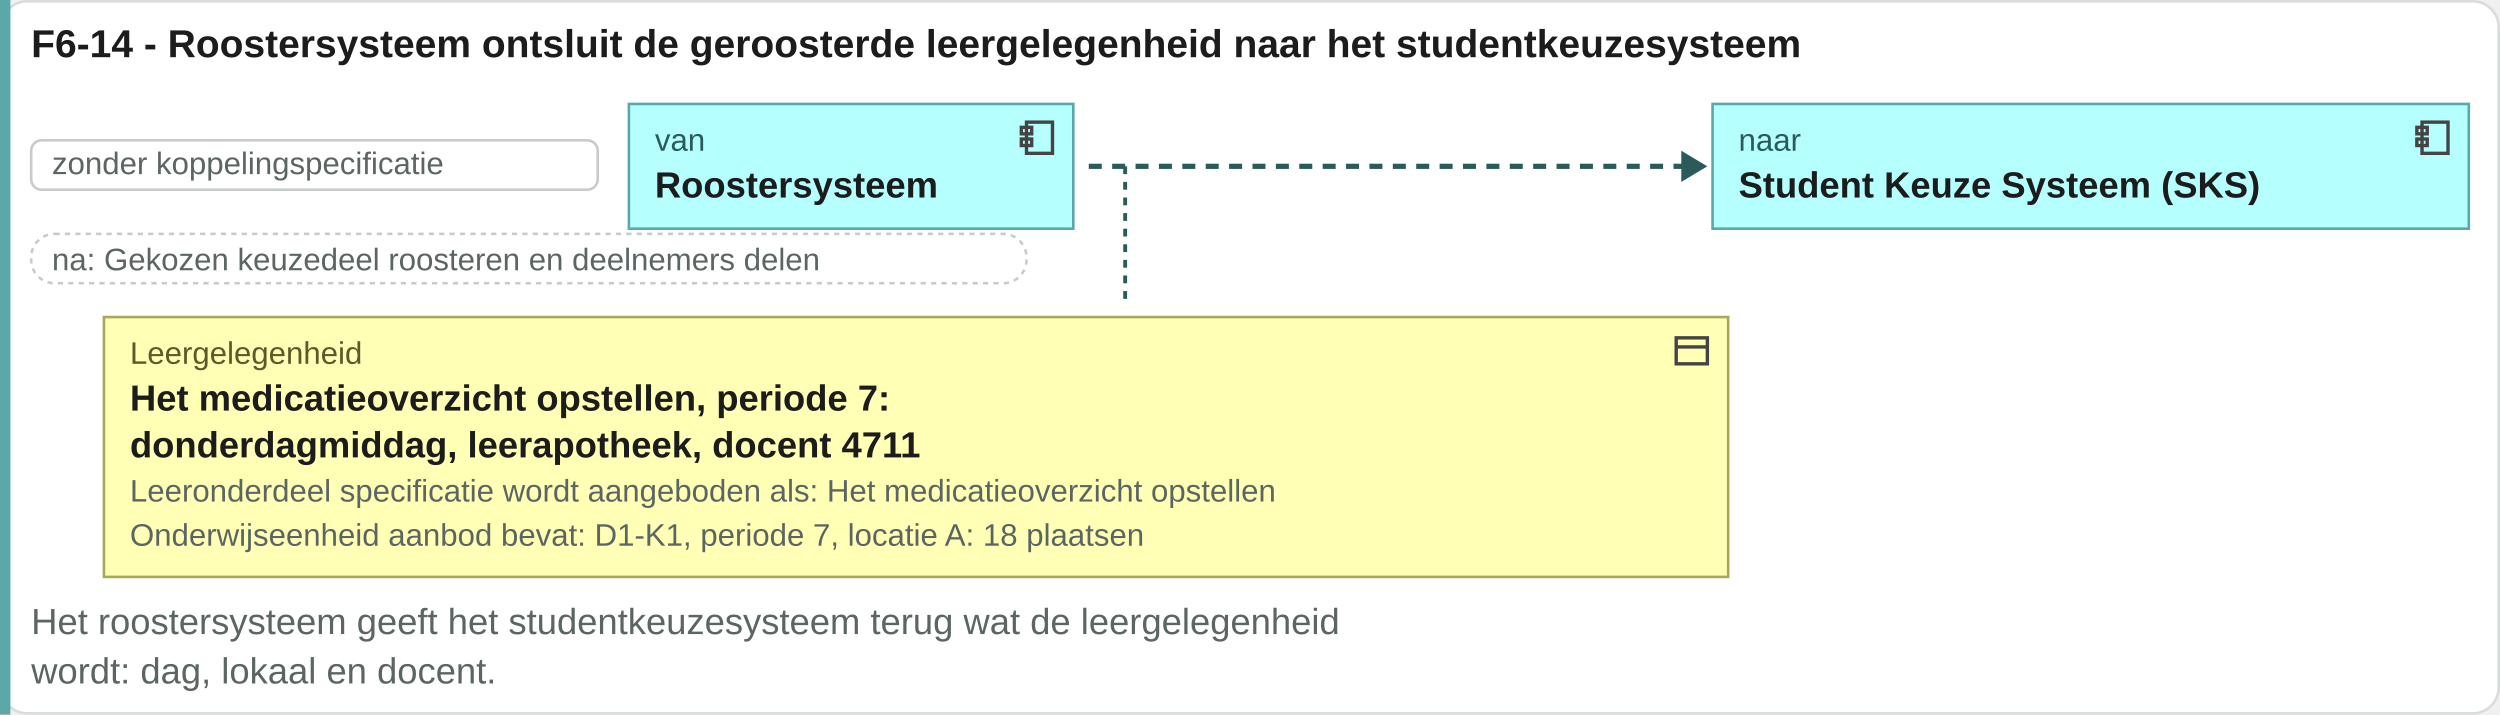
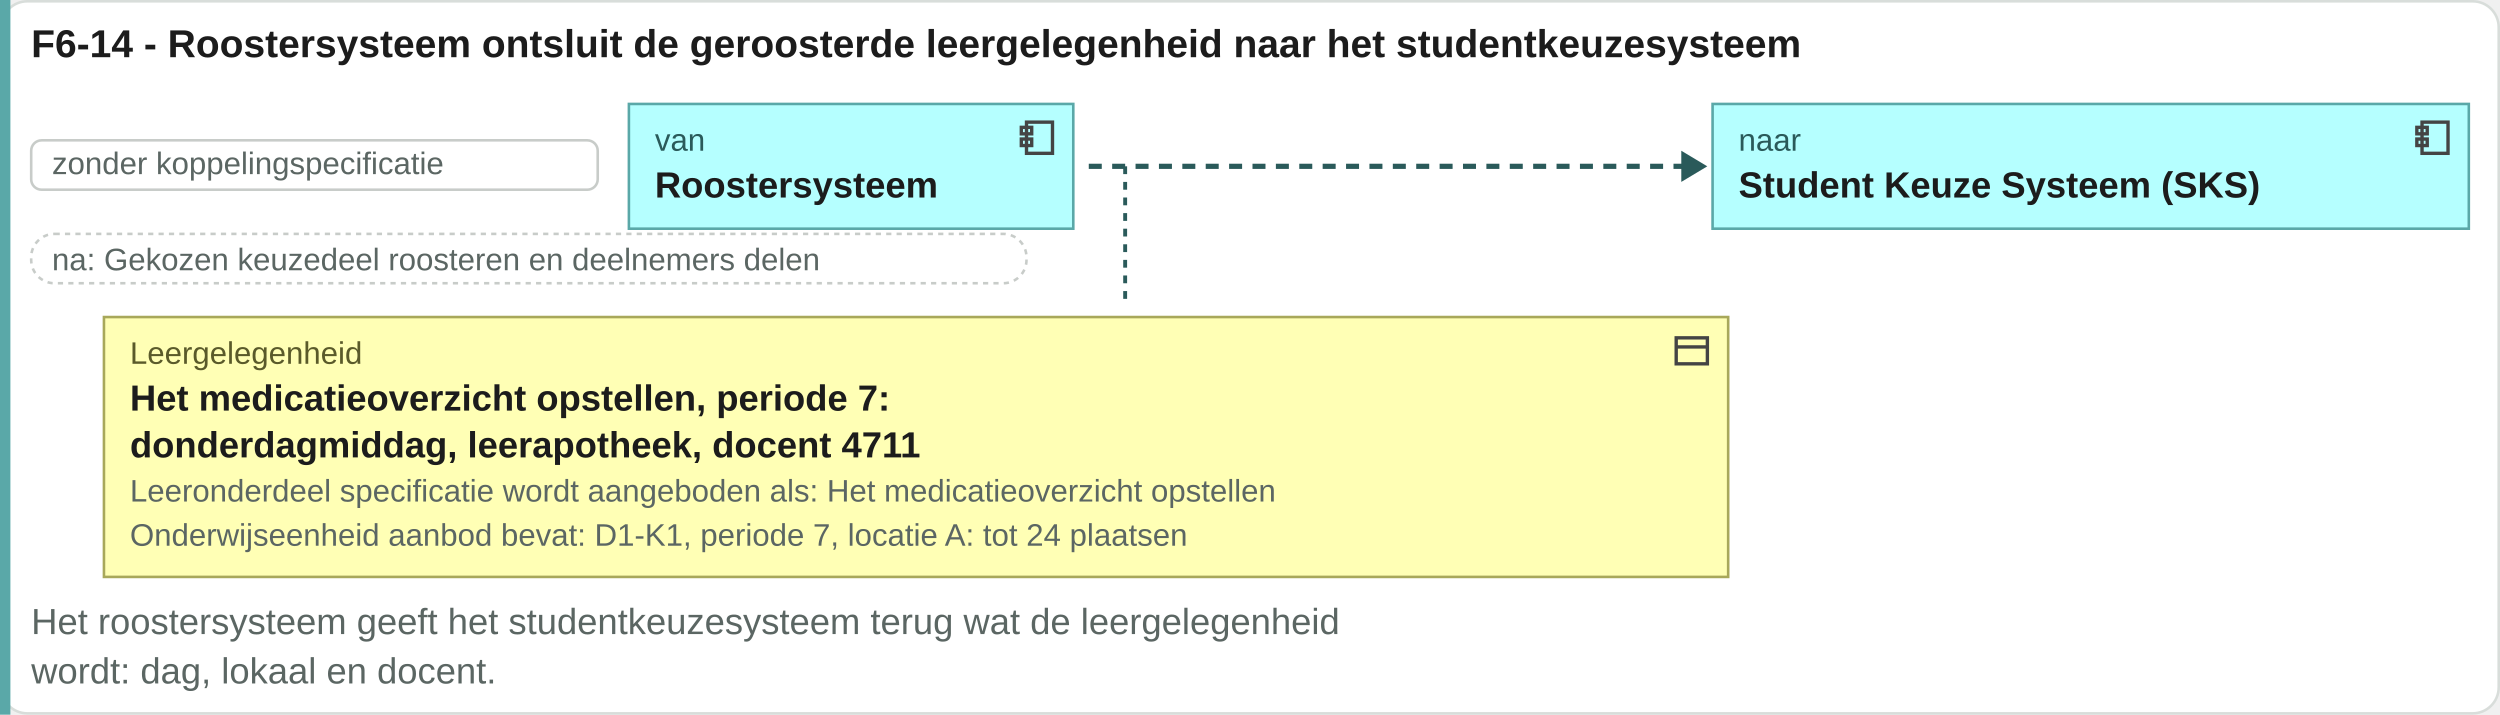
<svg xmlns="http://www.w3.org/2000/svg" viewBox="0 0 962 275" width="962" height="275">
  <rect x="0.5" y="0.5" width="961" height="274" rx="10" fill="#ffffff" stroke="#d8ddda" />
  <text x="12" y="22" font-family="Arial, Helvetica, sans-serif" font-size="15" font-weight="bold" fill="#1c1c1c" text-anchor="start">F6-14 - Roostersysteem ontsluit de geroosterde leergelegenheid naar het studentkeuzesysteem</text>
  <rect x="0" y="0" width="4" height="275" fill="#5aa8a8" />
  <rect x="12" y="54" width="218" height="19" rx="4" fill="#ffffff" stroke="#c8ccc9" />
  <text x="20" y="67" font-family="Arial, Helvetica, sans-serif" font-size="12" fill="#5b6663" text-anchor="start">zonder koppelingspecificatie</text>
  <rect x="242" y="40" width="171" height="48" rx="0" fill="#b5ffff" stroke="#5aa8a8" />
  <g transform="translate(391,45)" fill="none" stroke="#444" stroke-width="1.3">
    <rect x="4" y="2" width="10" height="12" />
    <rect x="2" y="4" width="4" height="2.5" />
    <rect x="2" y="8.5" width="4" height="2.5" />
  </g>
  <text x="252" y="58" font-family="Arial, Helvetica, sans-serif" font-size="12" fill="#2a5a5a" text-anchor="start">van</text>
  <text x="252" y="76" font-family="Arial, Helvetica, sans-serif" font-size="14" font-weight="bold" fill="#1c1c1c" text-anchor="start">Roostersysteem</text>
  <path d="M418.96 64H648.96" stroke="#2a5a5a" stroke-width="2" stroke-dasharray="5 4" />
  <path d="M646.96 58l10 6-10 6z" fill="#2a5a5a" />
  <rect x="659" y="40" width="291" height="48" rx="0" fill="#b5ffff" stroke="#5aa8a8" />
  <g transform="translate(928,45)" fill="none" stroke="#444" stroke-width="1.3">
    <rect x="4" y="2" width="10" height="12" />
    <rect x="2" y="4" width="4" height="2.5" />
    <rect x="2" y="8.5" width="4" height="2.5" />
  </g>
  <text x="669" y="58" font-family="Arial, Helvetica, sans-serif" font-size="12" fill="#2a5a5a" text-anchor="start">naar</text>
  <text x="669" y="76" font-family="Arial, Helvetica, sans-serif" font-size="14" font-weight="bold" fill="#1c1c1c" text-anchor="start">Student Keuze Systeem (SKS)</text>
  <rect x="12" y="90" width="383" height="19" rx="9" fill="#ffffff" stroke="#c8ccc9" stroke-dasharray="2 2" />
  <text x="20" y="104" font-family="Arial, Helvetica, sans-serif" font-size="12" fill="#5b6663" text-anchor="start">na: Gekozen keuzedeel roosteren en deelnemers delen</text>
  <path d="M432.96 64V118" stroke="#2a5a5a" stroke-width="1.5" stroke-dasharray="3 3" />
  <rect x="40" y="122" width="625" height="100" rx="0" fill="#ffffb5" stroke="#a8a85a" />
  <g transform="translate(643,127)" fill="none" stroke="#444" stroke-width="1.3">
    <rect x="2" y="3" width="12" height="10" />
    <path d="M2 6.5h12" />
  </g>
  <text x="50" y="140" font-family="Arial, Helvetica, sans-serif" font-size="12" fill="#5a5a2a" text-anchor="start">Leergelegenheid</text>
  <text x="50" y="158" font-family="Arial, Helvetica, sans-serif" font-size="14" font-weight="bold" fill="#1c1c1c" text-anchor="start">Het medicatieoverzicht opstellen, periode 7:</text>
  <text x="50" y="176" font-family="Arial, Helvetica, sans-serif" font-size="14" font-weight="bold" fill="#1c1c1c" text-anchor="start">donderdagmiddag, leerapotheek, docent 4711</text>
  <text x="50" y="193" font-family="Arial, Helvetica, sans-serif" font-size="12" fill="#5b6663" text-anchor="start">Leeronderdeel specificatie wordt aangeboden als: Het medicatieoverzicht opstellen</text>
-   <text x="50" y="210" font-family="Arial, Helvetica, sans-serif" font-size="12" fill="#5b6663" text-anchor="start">Onderwijseenheid aanbod bevat: D1-K1, periode 7, locatie A: 18 plaatsen</text>
+   <text x="50" y="210" font-family="Arial, Helvetica, sans-serif" font-size="12" fill="#5b6663" text-anchor="start">Onderwijseenheid aanbod bevat: D1-K1, periode 7, locatie A: tot 24 plaatsen</text>
  <text x="12" y="244" font-family="Arial, Helvetica, sans-serif" font-size="14" fill="#5b6663" text-anchor="start">Het roostersysteem geeft het studentkeuzesysteem terug wat de leergelegenheid</text>
  <text x="12" y="263" font-family="Arial, Helvetica, sans-serif" font-size="14" fill="#5b6663" text-anchor="start">wordt: dag, lokaal en docent.</text>
</svg>
